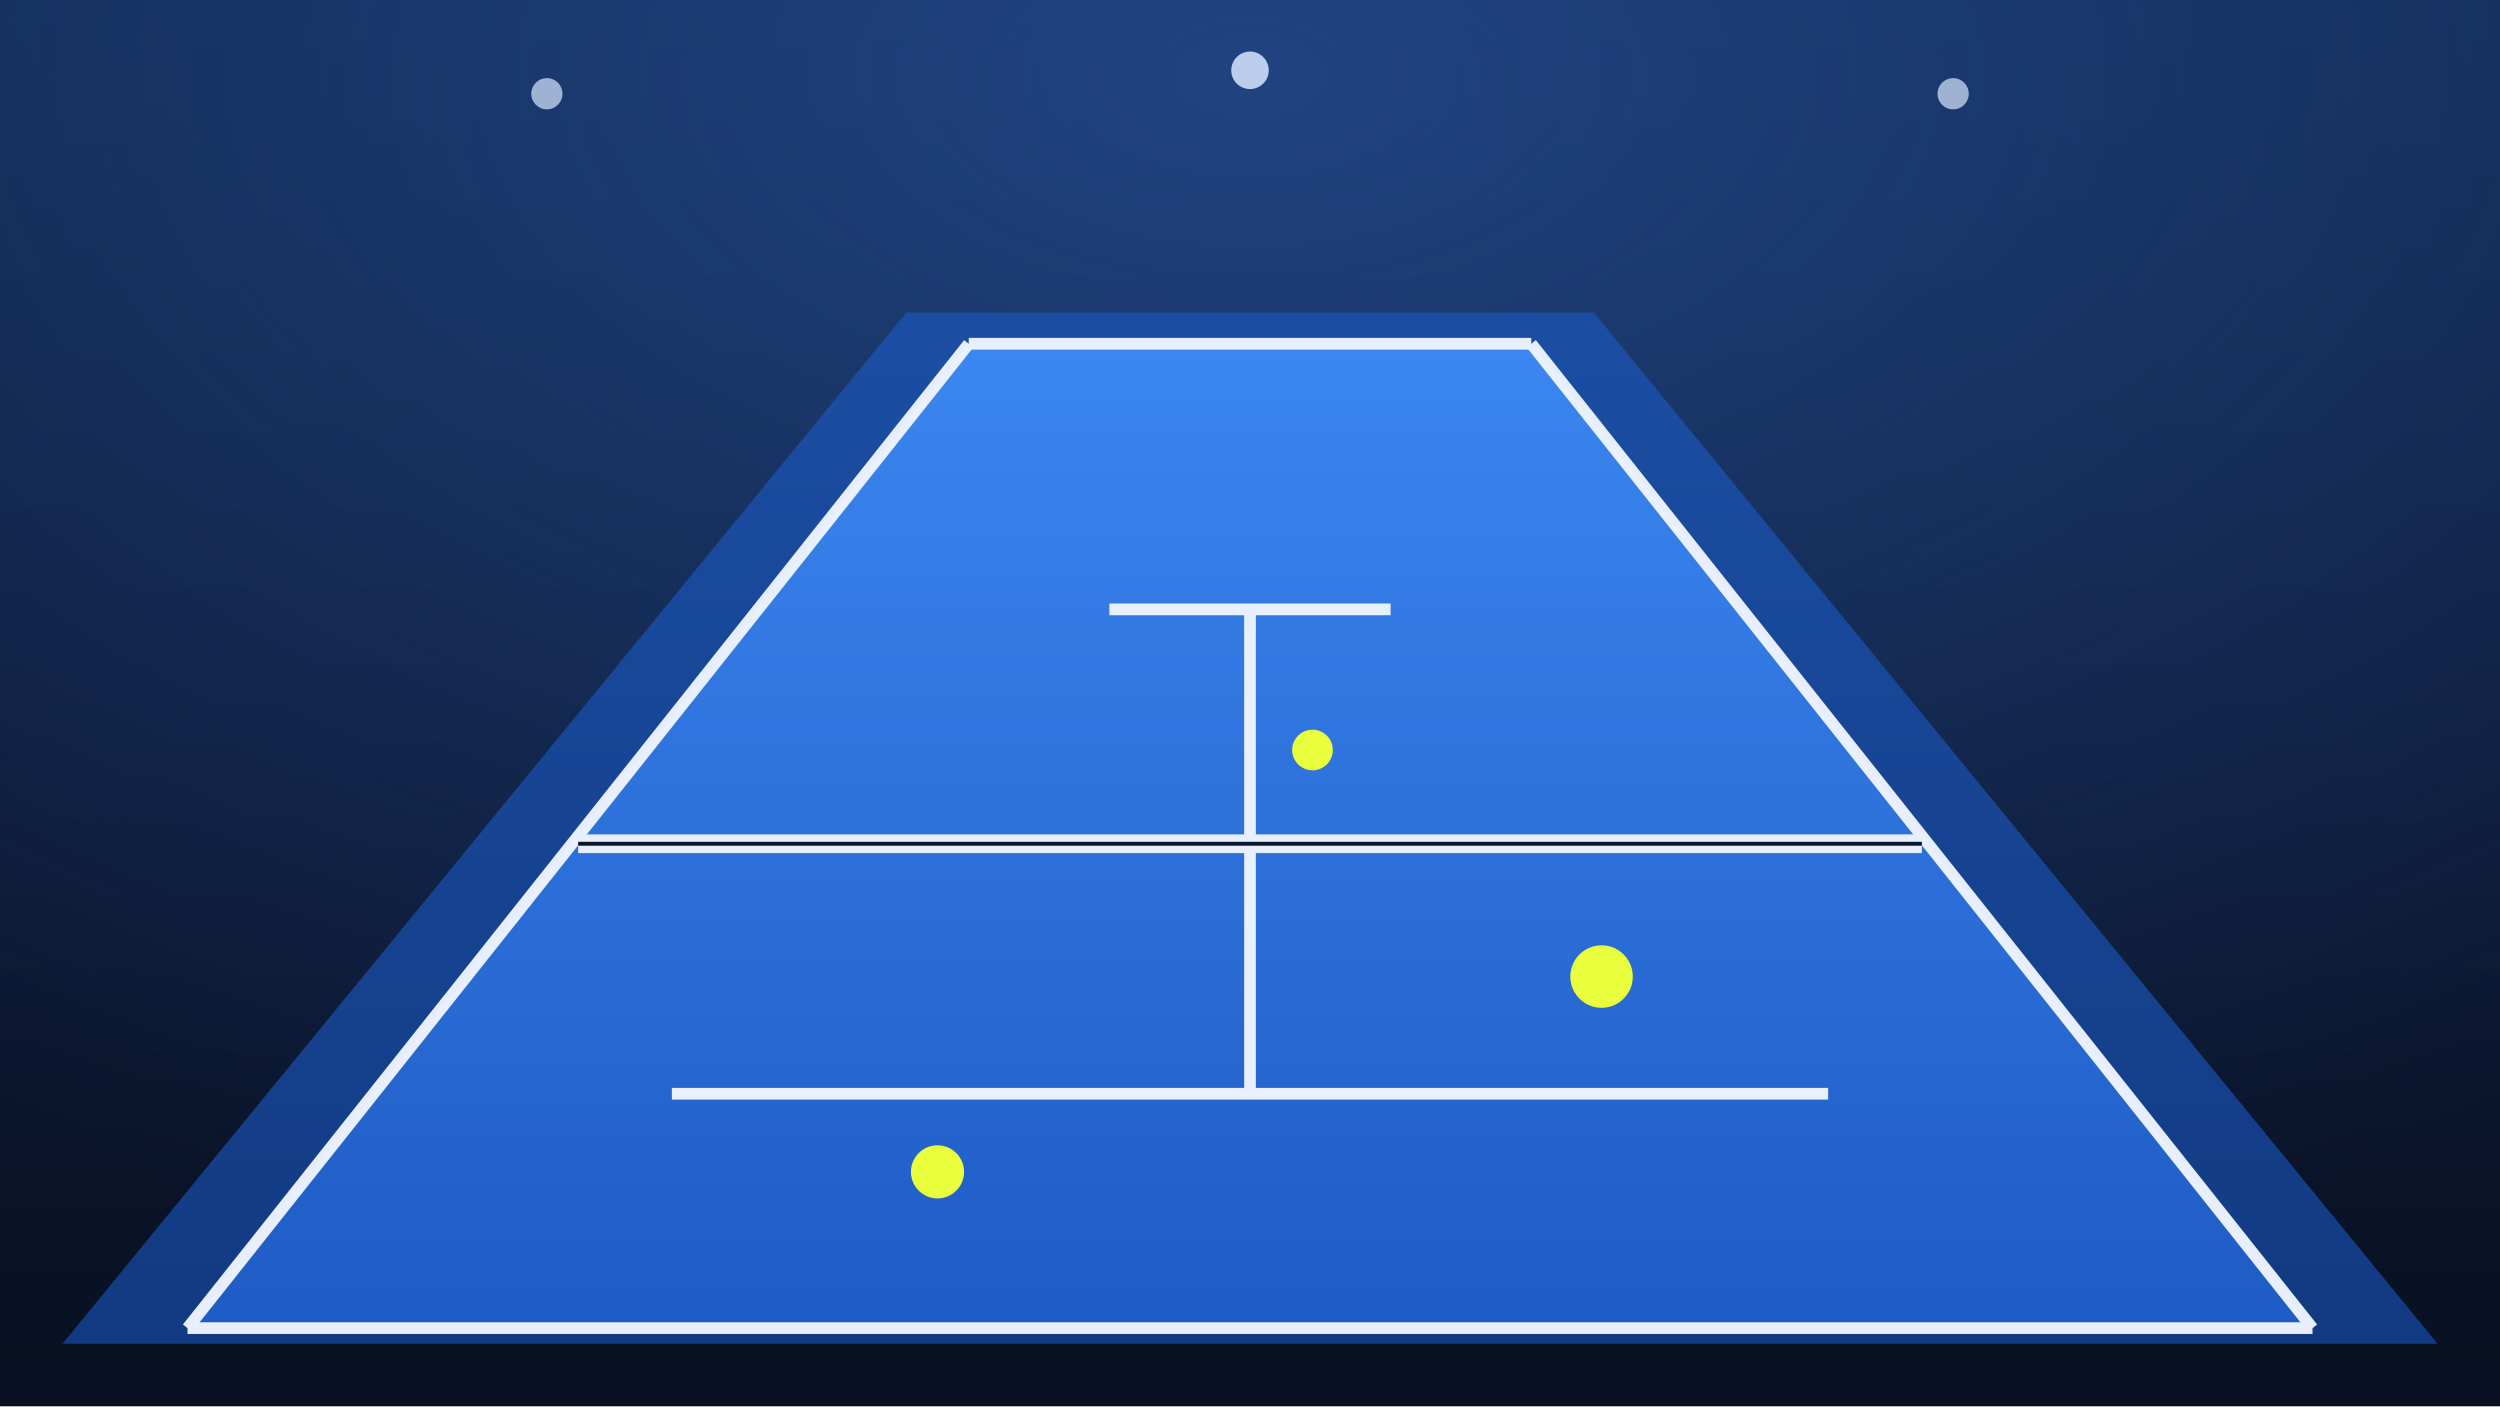
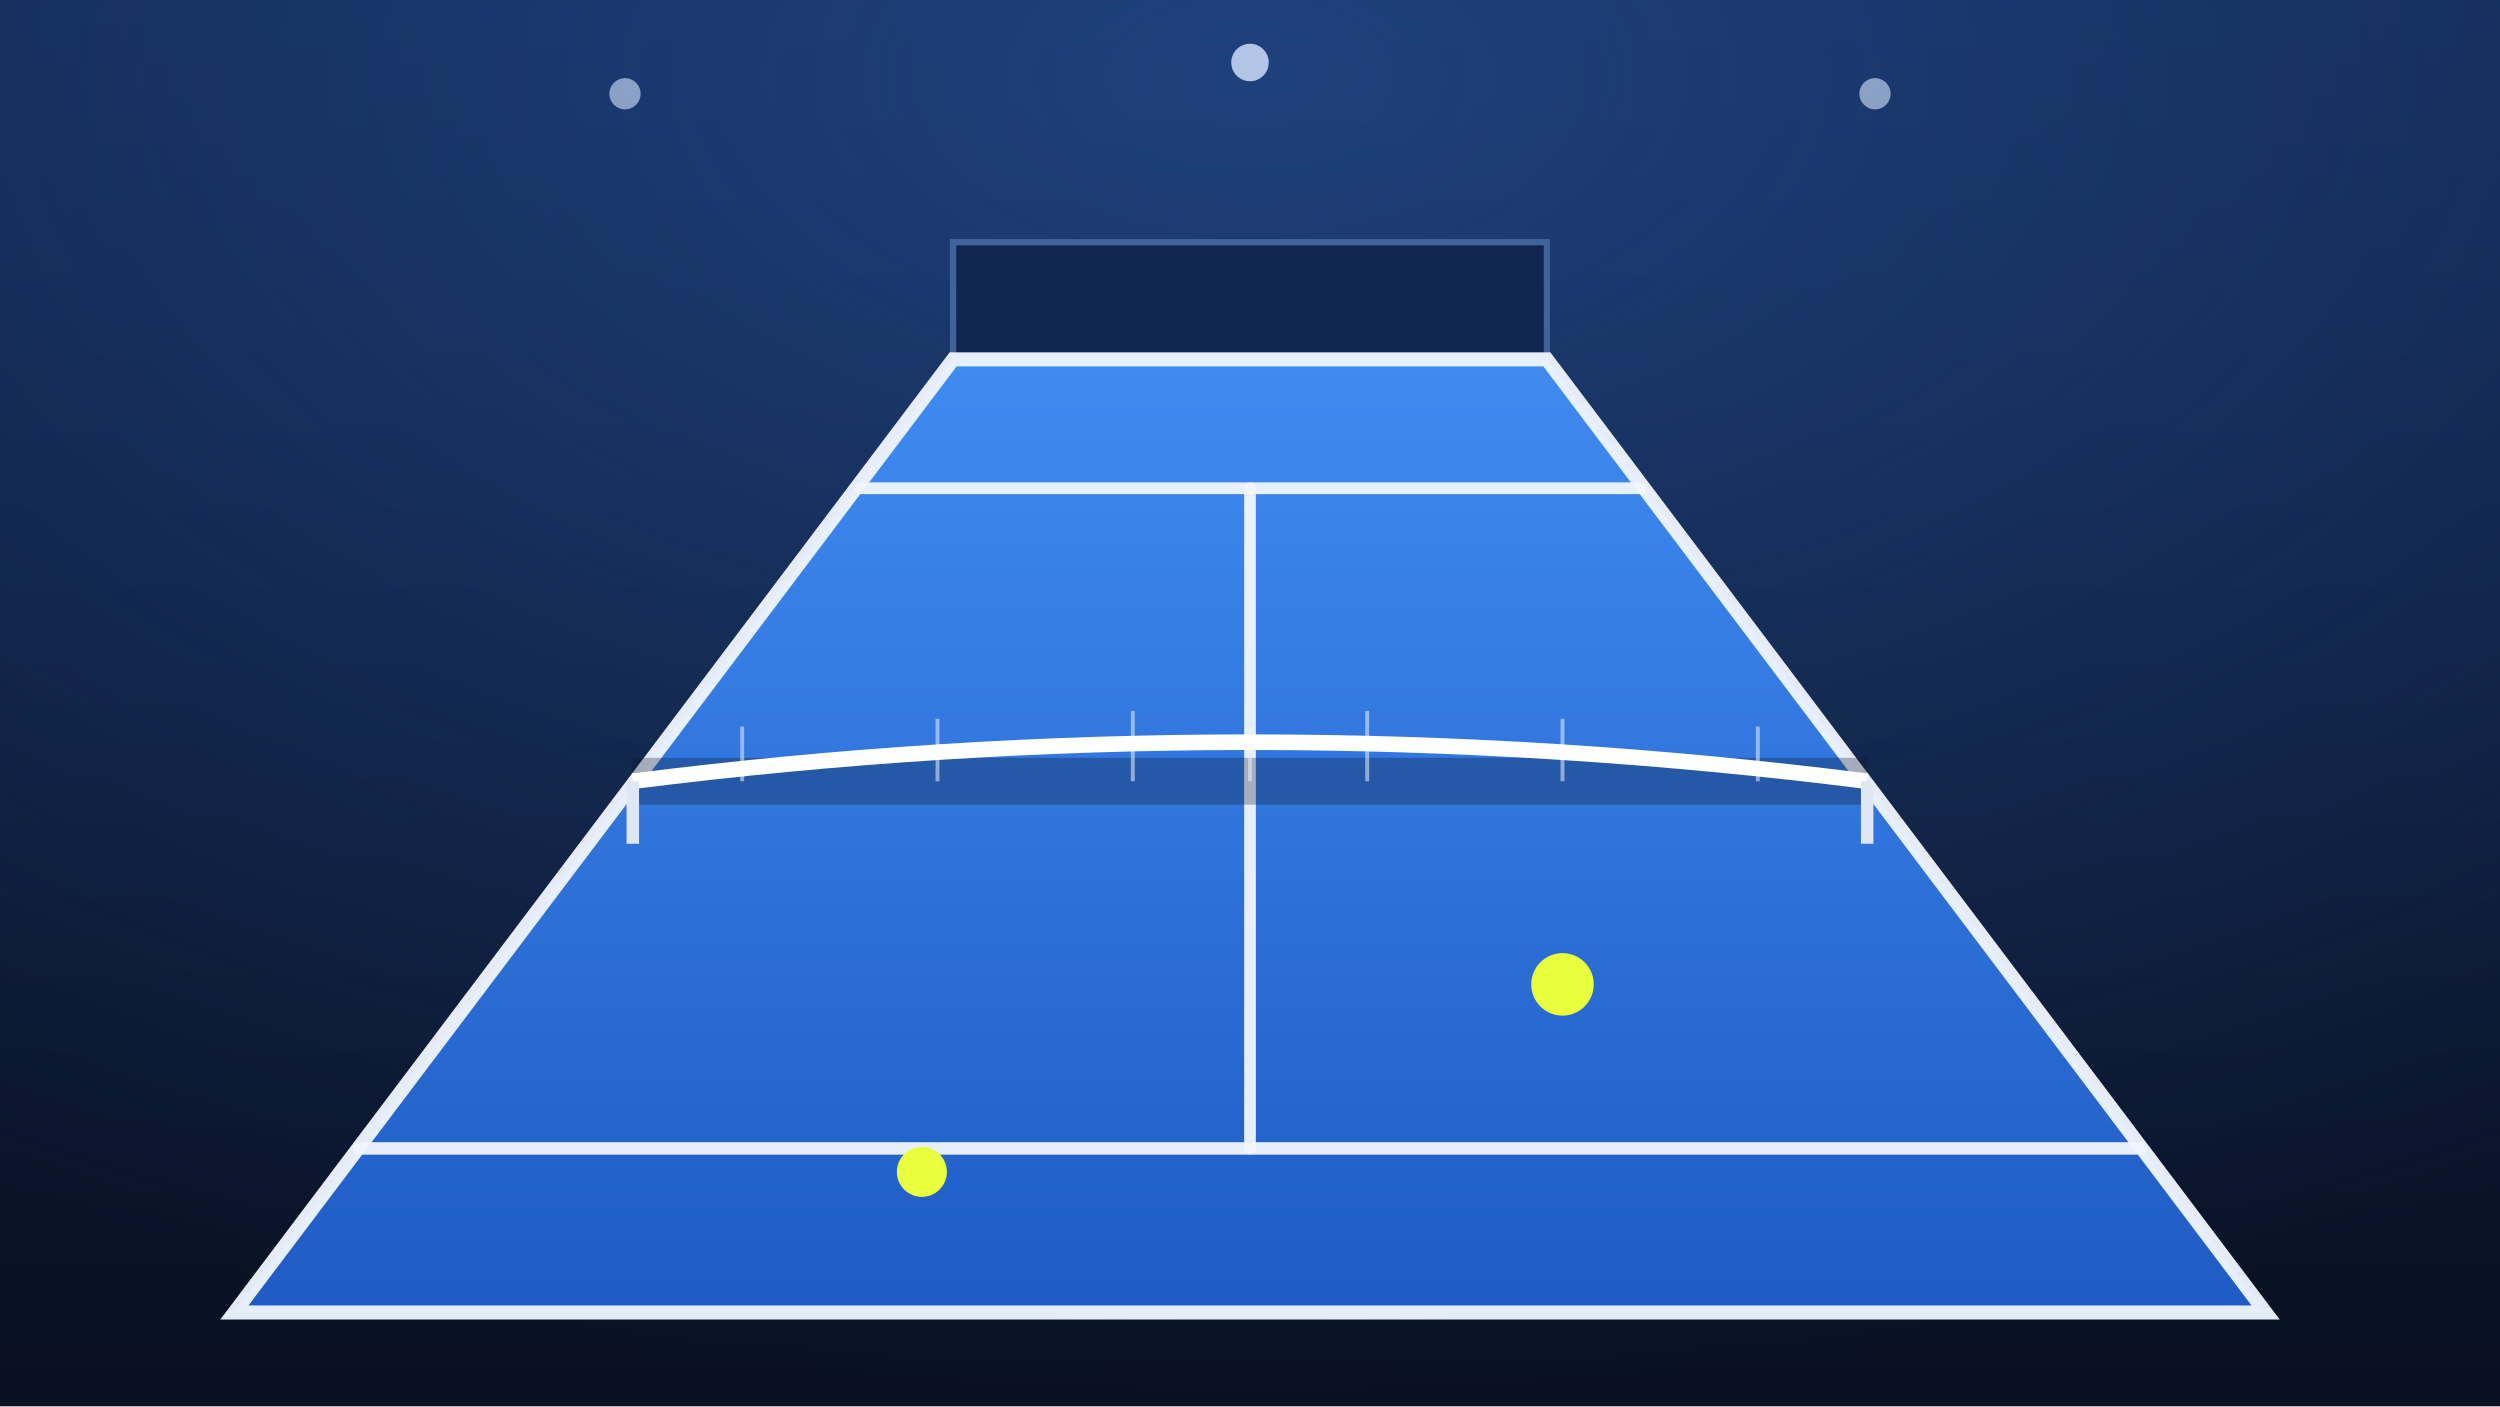
<svg xmlns="http://www.w3.org/2000/svg" viewBox="0 0 320 180" width="320" height="180">
  <defs>
    <linearGradient id="stad" x1="0" y1="0" x2="0" y2="1">
      <stop offset="0" stop-color="#0e2247" />
      <stop offset="1" stop-color="#091022" />
    </linearGradient>
    <linearGradient id="surf" x1="0" y1="0" x2="0" y2="1">
-       <stop offset="0" stop-color="#3b86f0" />
+       <stop offset="0" stop-color="#3f8bf2" />
      <stop offset="1" stop-color="#1f5bc4" />
    </linearGradient>
-     <linearGradient id="run" x1="0" y1="0" x2="0" y2="1">
-       <stop offset="0" stop-color="#1b4ea3" />
-       <stop offset="1" stop-color="#123a82" />
-     </linearGradient>
-     <radialGradient id="glow" cx="0.5" cy="0.05" r="0.9">
-       <stop offset="0" stop-color="#2c5aa8" stop-opacity="0.6" />
+     <radialGradient id="glow" cx="0.5" cy="0.05" r="0.95">
+       <stop offset="0" stop-color="#2c5aa8" stop-opacity="0.55" />
      <stop offset="1" stop-color="#2c5aa8" stop-opacity="0" />
    </radialGradient>
  </defs>
  <rect width="320" height="180" fill="url(#stad)" />
  <rect width="320" height="180" fill="url(#glow)" />
-   <circle cx="70" cy="12" r="2" fill="#d7e6ff" opacity="0.7" />
-   <circle cx="160" cy="9" r="2.4" fill="#d7e6ff" opacity="0.85" />
-   <circle cx="250" cy="12" r="2" fill="#d7e6ff" opacity="0.7" />
-   <polygon points="116,40 204,40 312,172 8,172" fill="url(#run)" />
-   <polygon points="124,44 196,44 296,170 24,170" fill="url(#surf)" />
-   <g stroke="#f1f6ff" stroke-width="1.5" fill="none" opacity="0.95">
-     <line x1="124" y1="44" x2="196" y2="44" />
-     <line x1="24" y1="170" x2="296" y2="170" />
-     <line x1="124" y1="44" x2="24" y2="170" />
-     <line x1="196" y1="44" x2="296" y2="170" />
-     <line x1="142" y1="78" x2="178" y2="78" />
-     <line x1="86" y1="140" x2="234" y2="140" />
-     <line x1="160" y1="78" x2="160" y2="140" />
+   <circle cx="80" cy="12" r="2" fill="#d7e6ff" opacity="0.6" />
+   <circle cx="160" cy="8" r="2.4" fill="#d7e6ff" opacity="0.8" />
+   <circle cx="240" cy="12" r="2" fill="#d7e6ff" opacity="0.6" />
+   <polygon points="122,46 198,46 198,31 122,31" fill="#0e244c" stroke="#43689f" stroke-width="0.8" opacity="0.9" />
+   <polygon points="122,46 198,46 290,168 30,168" fill="url(#surf)" />
+   <g stroke="#f1f6ff" fill="none" stroke-linecap="round">
+     <polygon points="122,46 198,46 290,168 30,168" stroke-width="1.8" stroke-opacity="0.95" />
+     <line x1="110" y1="62.5" x2="210" y2="62.5" stroke-width="1.5" stroke-opacity="0.95" />
+     <line x1="46" y1="147" x2="274" y2="147" stroke-width="1.6" stroke-opacity="0.95" />
+     <line x1="160" y1="62.5" x2="160" y2="147" stroke-width="1.5" stroke-opacity="0.95" />
  </g>
  <g>
-     <line x1="74" y1="108" x2="246" y2="108" stroke="#e7eefc" stroke-width="2.4" />
-     <line x1="74" y1="108" x2="246" y2="108" stroke="#0a1428" stroke-width="0.5" />
+     <line x1="81" y1="100" x2="239" y2="100" stroke="#0a1428" stroke-width="6" stroke-opacity="0.30" />
+     <g stroke="#e9effb" stroke-width="0.5" opacity="0.55">
+       <line x1="95" y1="93" x2="95" y2="100" />
+       <line x1="120" y1="92" x2="120" y2="100" />
+       <line x1="145" y1="91" x2="145" y2="100" />
+       <line x1="160" y1="91" x2="160" y2="100" />
+       <line x1="175" y1="91" x2="175" y2="100" />
+       <line x1="200" y1="92" x2="200" y2="100" />
+       <line x1="225" y1="93" x2="225" y2="100" />
+     </g>
+     <path d="M81,100 Q160,90 239,100" stroke="#ffffff" stroke-width="2" fill="none" />
+     <line x1="81" y1="100" x2="81" y2="108" stroke="#dfe7f5" stroke-width="1.6" />
+     <line x1="239" y1="100" x2="239" y2="108" stroke="#dfe7f5" stroke-width="1.6" />
  </g>
-   <circle cx="205" cy="125" r="4" fill="#e9ff3d" />
-   <circle cx="120" cy="150" r="3.4" fill="#e9ff3d" />
-   <circle cx="168" cy="96" r="2.6" fill="#e9ff3d" />
+   <circle cx="200" cy="126" r="4" fill="#e9ff3d" />
+   <circle cx="118" cy="150" r="3.2" fill="#e9ff3d" />
</svg>
